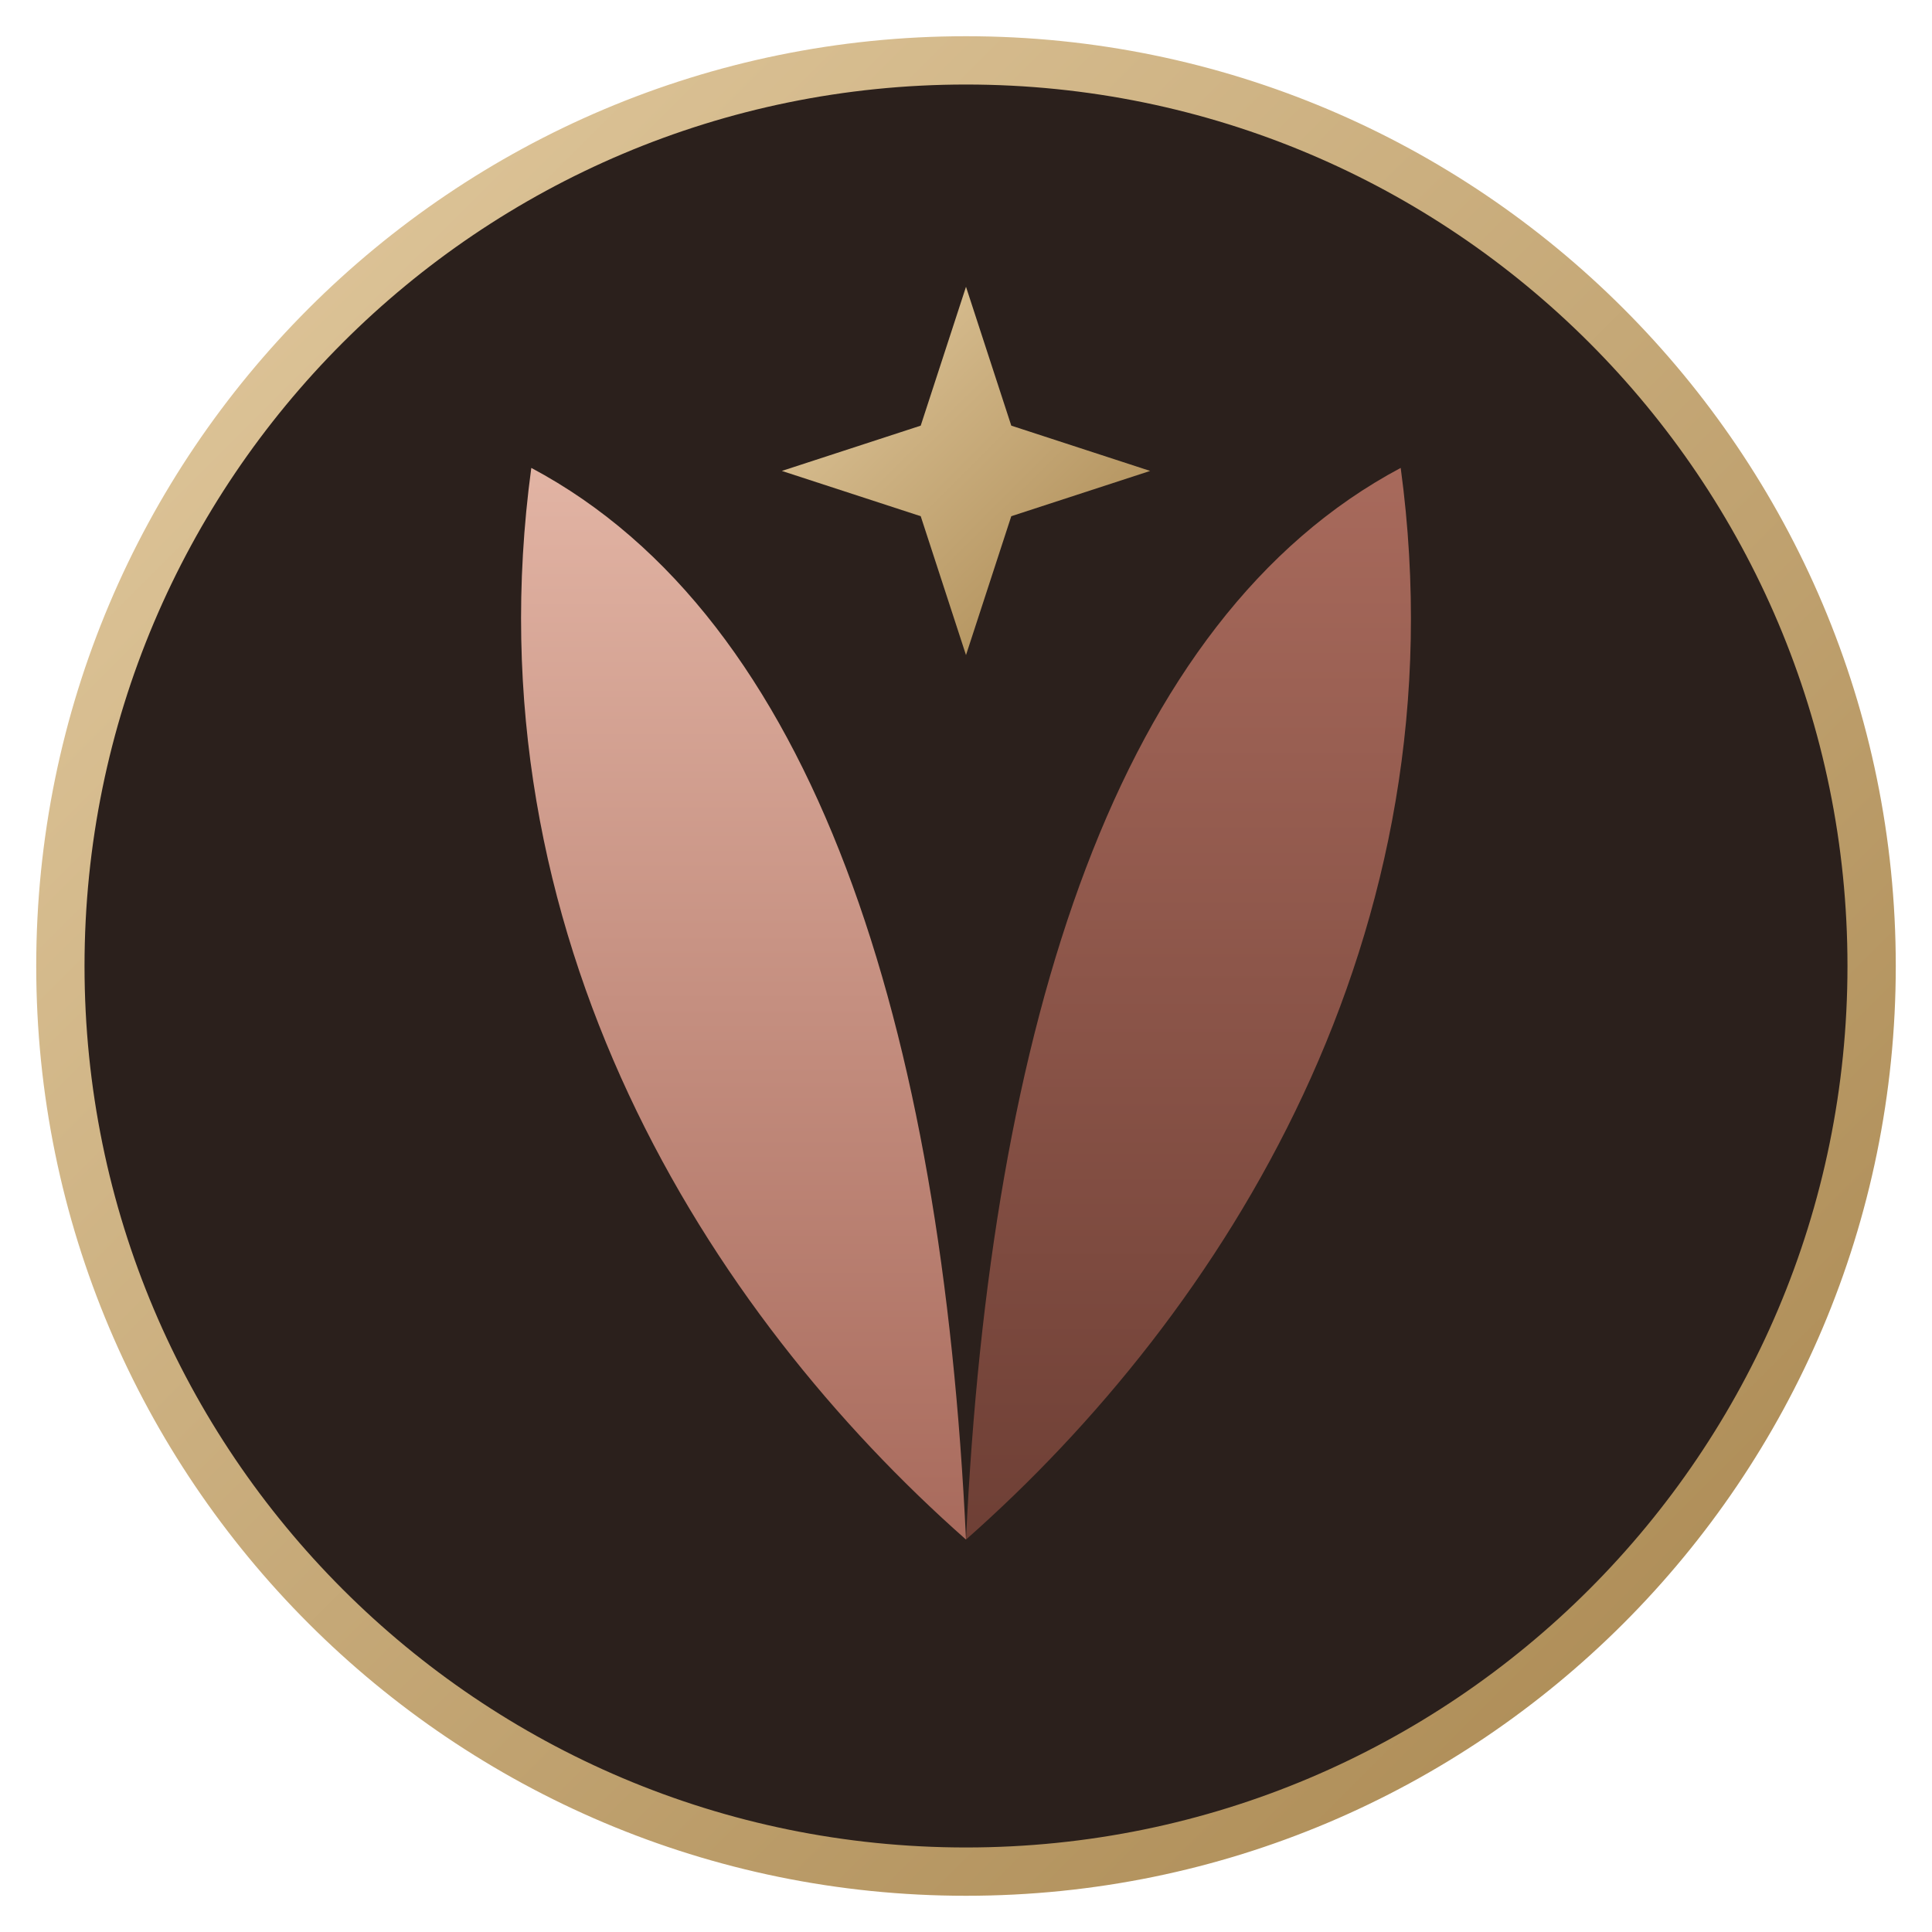
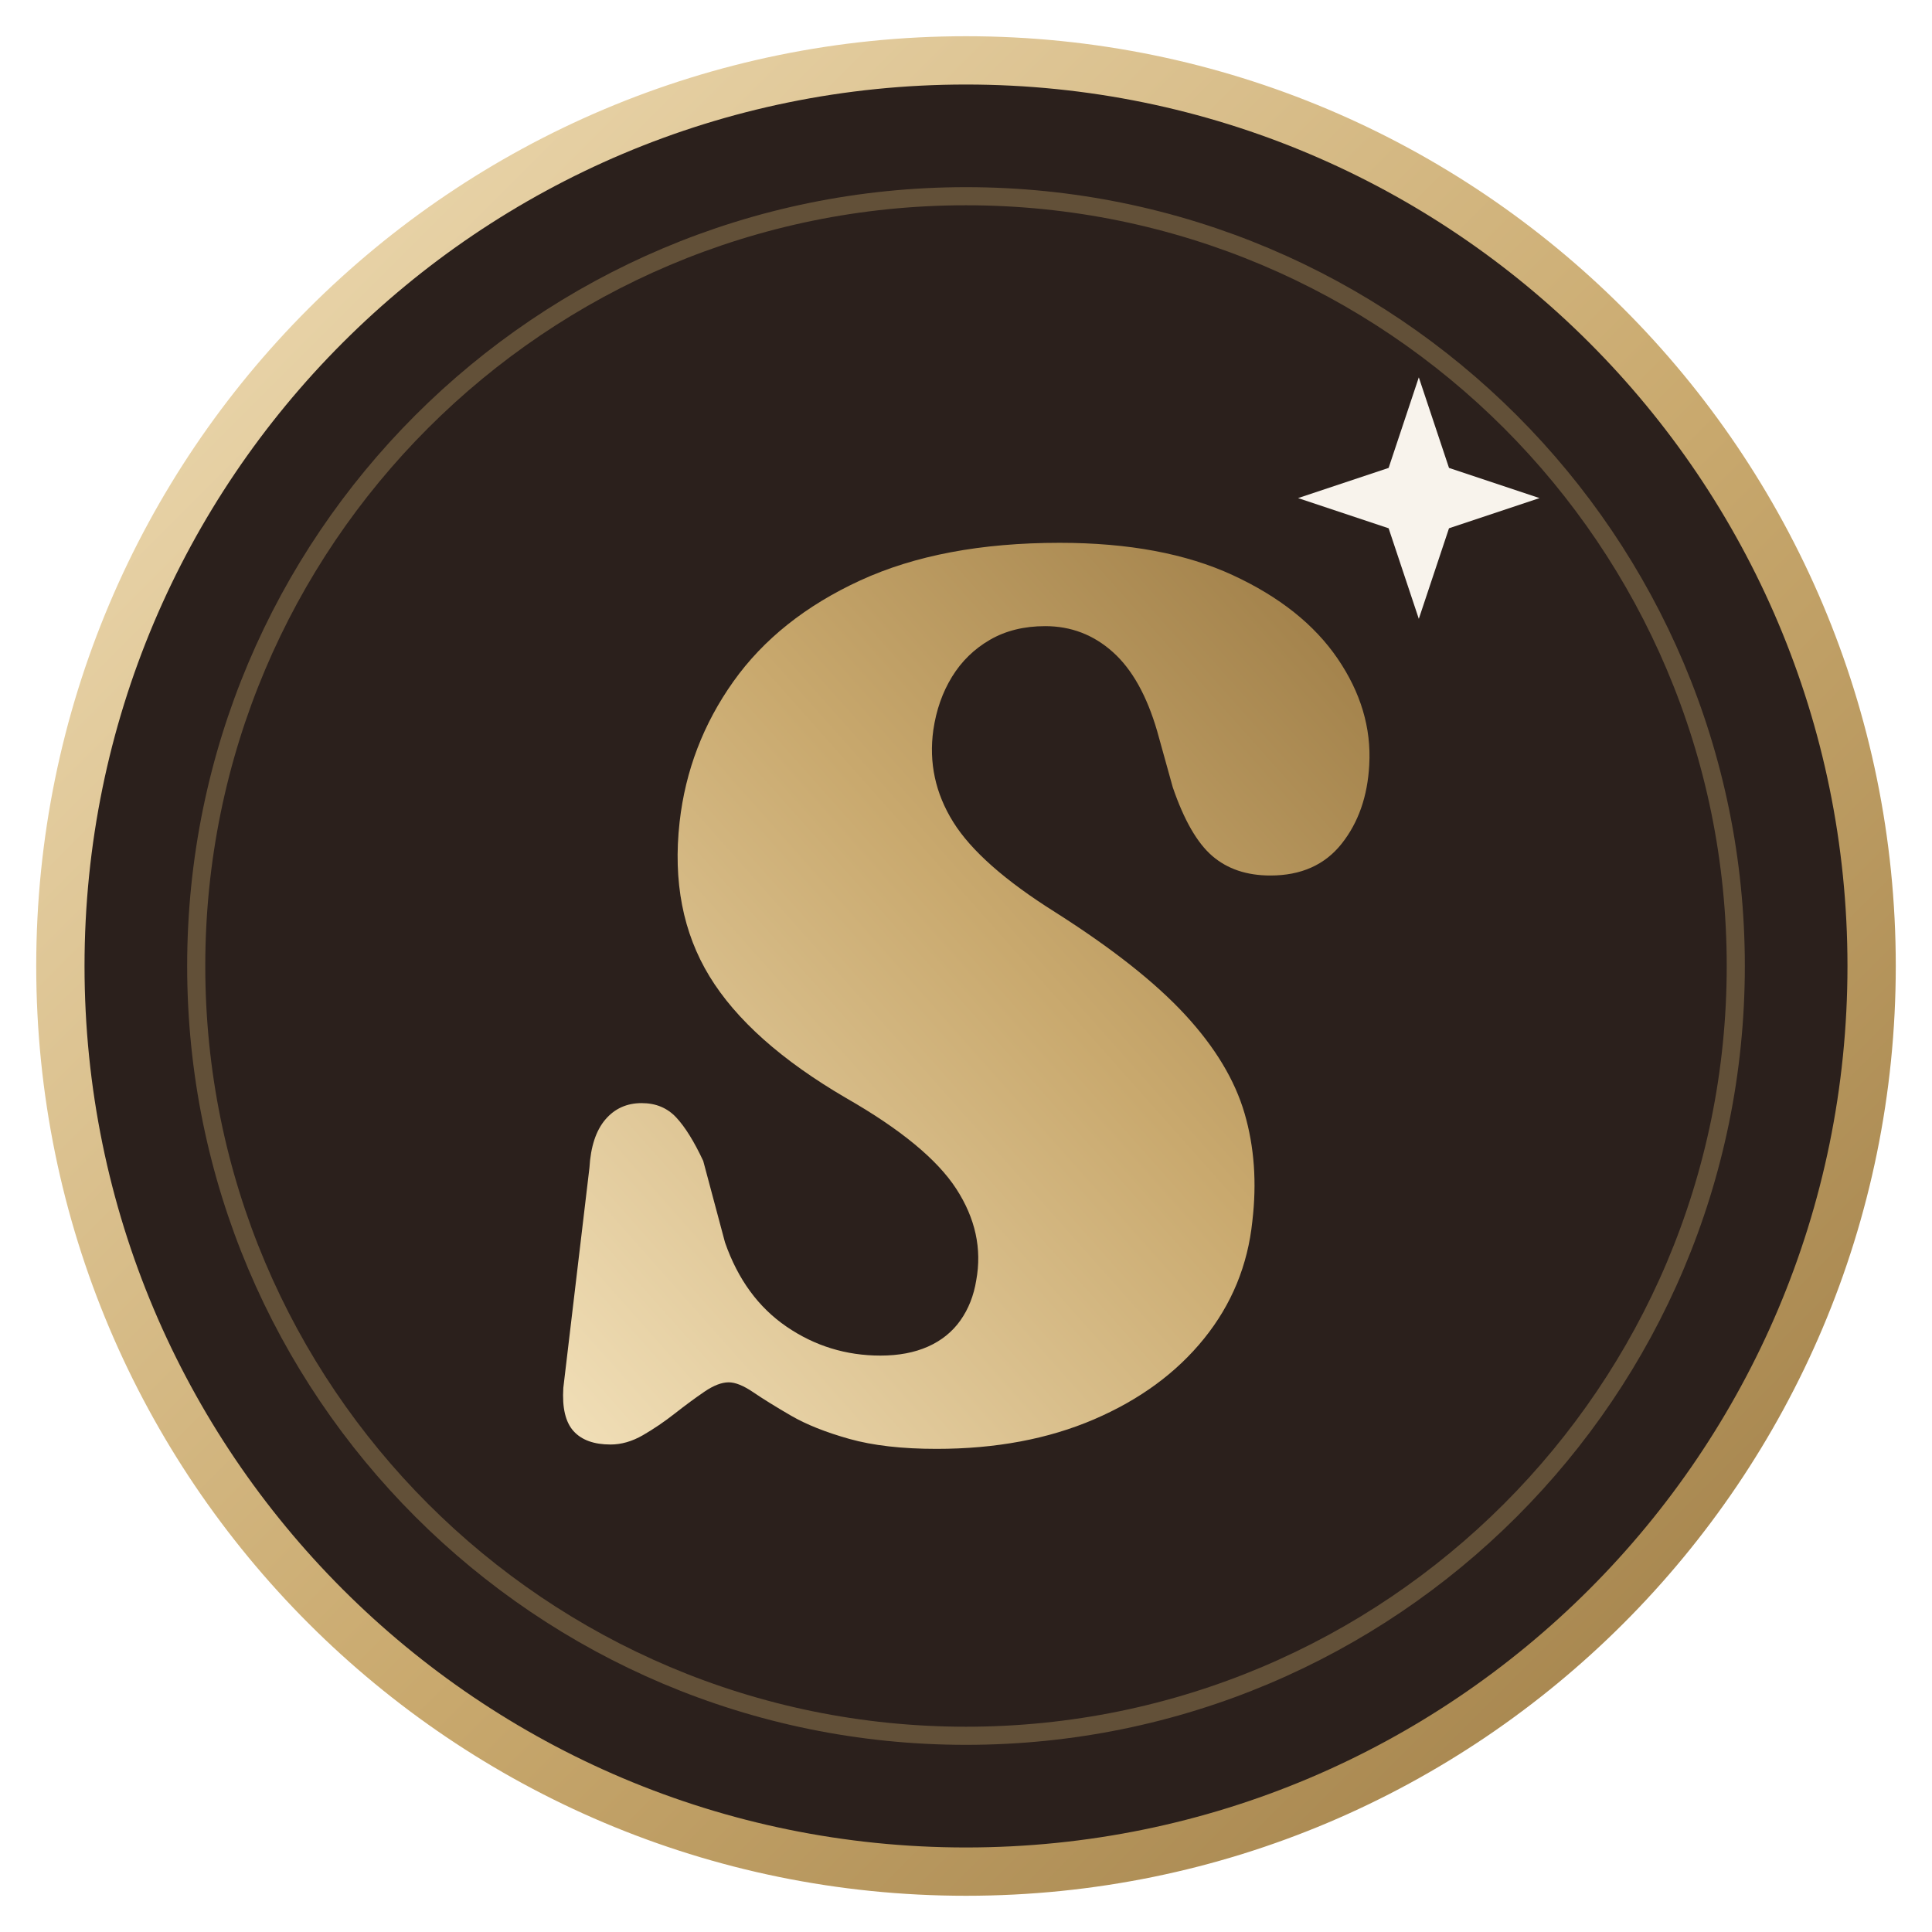
- <svg xmlns="http://www.w3.org/2000/svg" viewBox="0 0 64 64" role="img" aria-label="Velora Beauty">
+ <svg xmlns="http://www.w3.org/2000/svg" viewBox="0 0 64 64" role="img" aria-label="Sefora Beauty">
  <defs>
-     <linearGradient id="vl" x1="0" y1="0" x2="0" y2="1">
-       <stop offset="0" stop-color="#E2B4A4" />
-       <stop offset="1" stop-color="#A86A5C" />
-     </linearGradient>
-     <linearGradient id="vr" x1="0" y1="0" x2="0" y2="1">
-       <stop offset="0" stop-color="#A86A5C" />
-       <stop offset="1" stop-color="#6E3F35" />
-     </linearGradient>
    <linearGradient id="vg" x1="0" y1="0" x2="1" y2="1">
-       <stop offset="0" stop-color="#E3CBA0" />
-       <stop offset="1" stop-color="#A8864F" />
+       <stop offset="0" stop-color="#F1DFB8" />
+       <stop offset=".55" stop-color="#C9A96E" />
+       <stop offset="1" stop-color="#9C7B45" />
    </linearGradient>
  </defs>
  <circle cx="32" cy="32" r="30" fill="#2B201C" stroke="url(#vg)" stroke-width="1.6" />
-   <path d="M32 51C23.5 43.5 15.5 31 17.6 15.5 27 20.5 31.2 34 32 51Z" fill="url(#vl)" />
-   <path d="M32 51C40.5 43.5 48.5 31 46.4 15.5 37 20.5 32.8 34 32 51Z" fill="url(#vr)" />
-   <path d="M32 9.5l1.5 4.6 4.6 1.5-4.6 1.5-1.5 4.6-1.5-4.6-4.6-1.5 4.6-1.5z" fill="url(#vg)" />
+   <circle cx="32" cy="32" r="25.5" fill="none" stroke="#C9A96E" stroke-opacity=".35" stroke-width=".6" />
+   <path transform="translate(17.61 47.46) scale(0.0206 -0.0206)" d="M651 -26Q568 -26 511.0 -10.0Q454 6 417.0 27.5Q380 49 356.5 65.0Q333 81 317 81Q300 81 278.0 66.0Q256 51 230.5 31.0Q205 11 179.0 -4.0Q153 -19 127 -19Q87 -19 67.5 2.5Q48 24 51 72L93 426Q96 477 118.5 503.5Q141 530 177 530Q211 530 232.5 507.0Q254 484 276 437L311 306Q342 217 410.0 170.5Q478 124 561 124Q605 124 637.5 138.5Q670 153 689.5 180.5Q709 208 715 245Q729 321 683.0 392.0Q637 463 506 538Q350 629 286.0 734.0Q222 839 238 982Q252 1106 324.5 1208.0Q397 1310 528.5 1370.5Q660 1431 849 1431Q1015 1431 1127.5 1379.0Q1240 1327 1296.0 1245.0Q1352 1163 1347 1074Q1343 998 1302.5 947.0Q1262 896 1188 896Q1131 896 1094.5 927.5Q1058 959 1031 1038L1006 1128Q981 1214 934.5 1255.5Q888 1297 826 1297Q775 1297 737.0 1275.0Q699 1253 676.0 1215.5Q653 1178 646 1130Q635 1051 678.0 982.0Q721 913 842 837Q979 750 1051.0 672.0Q1123 594 1146.5 513.5Q1170 433 1159 340Q1148 234 1081.5 151.5Q1015 69 904.5 21.5Q794 -26 651 -26Z" fill="url(#vg)" />
+   <path class="spk" d="M47 12.5l1 3 3 1-3 1-1 3-1-3-3-1 3-1z" fill="#F8F3EC" />
</svg>
